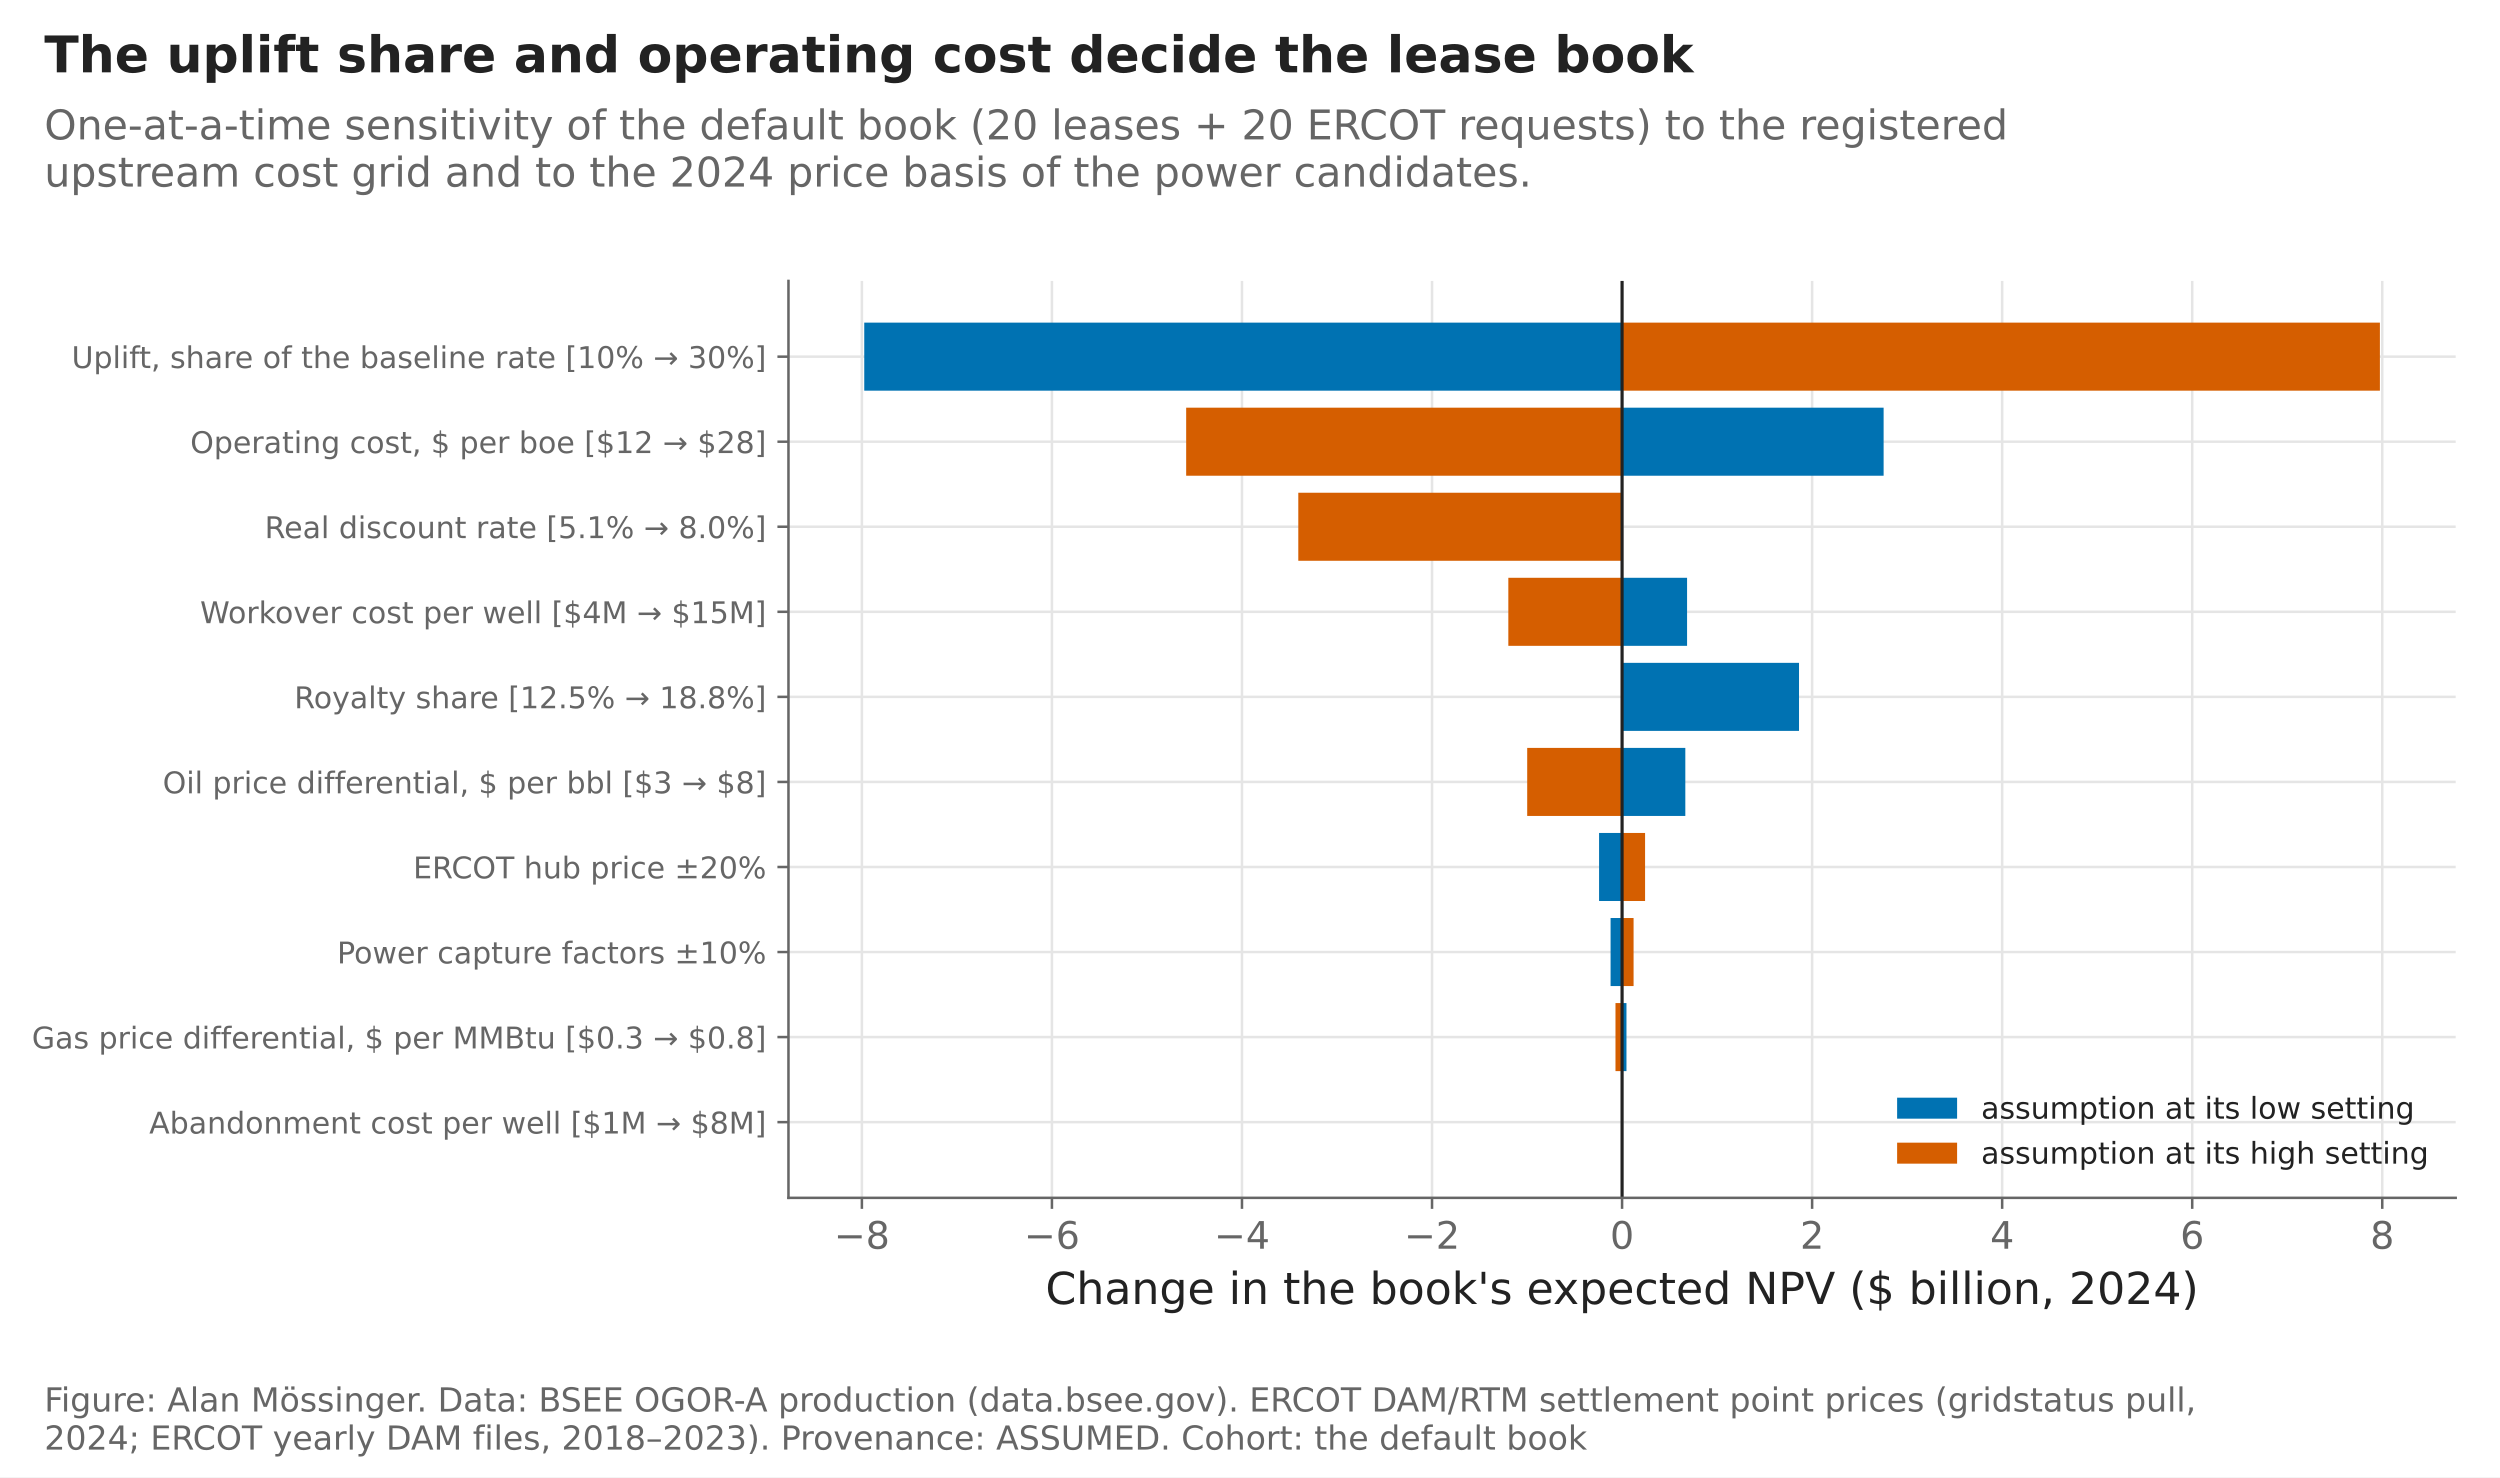
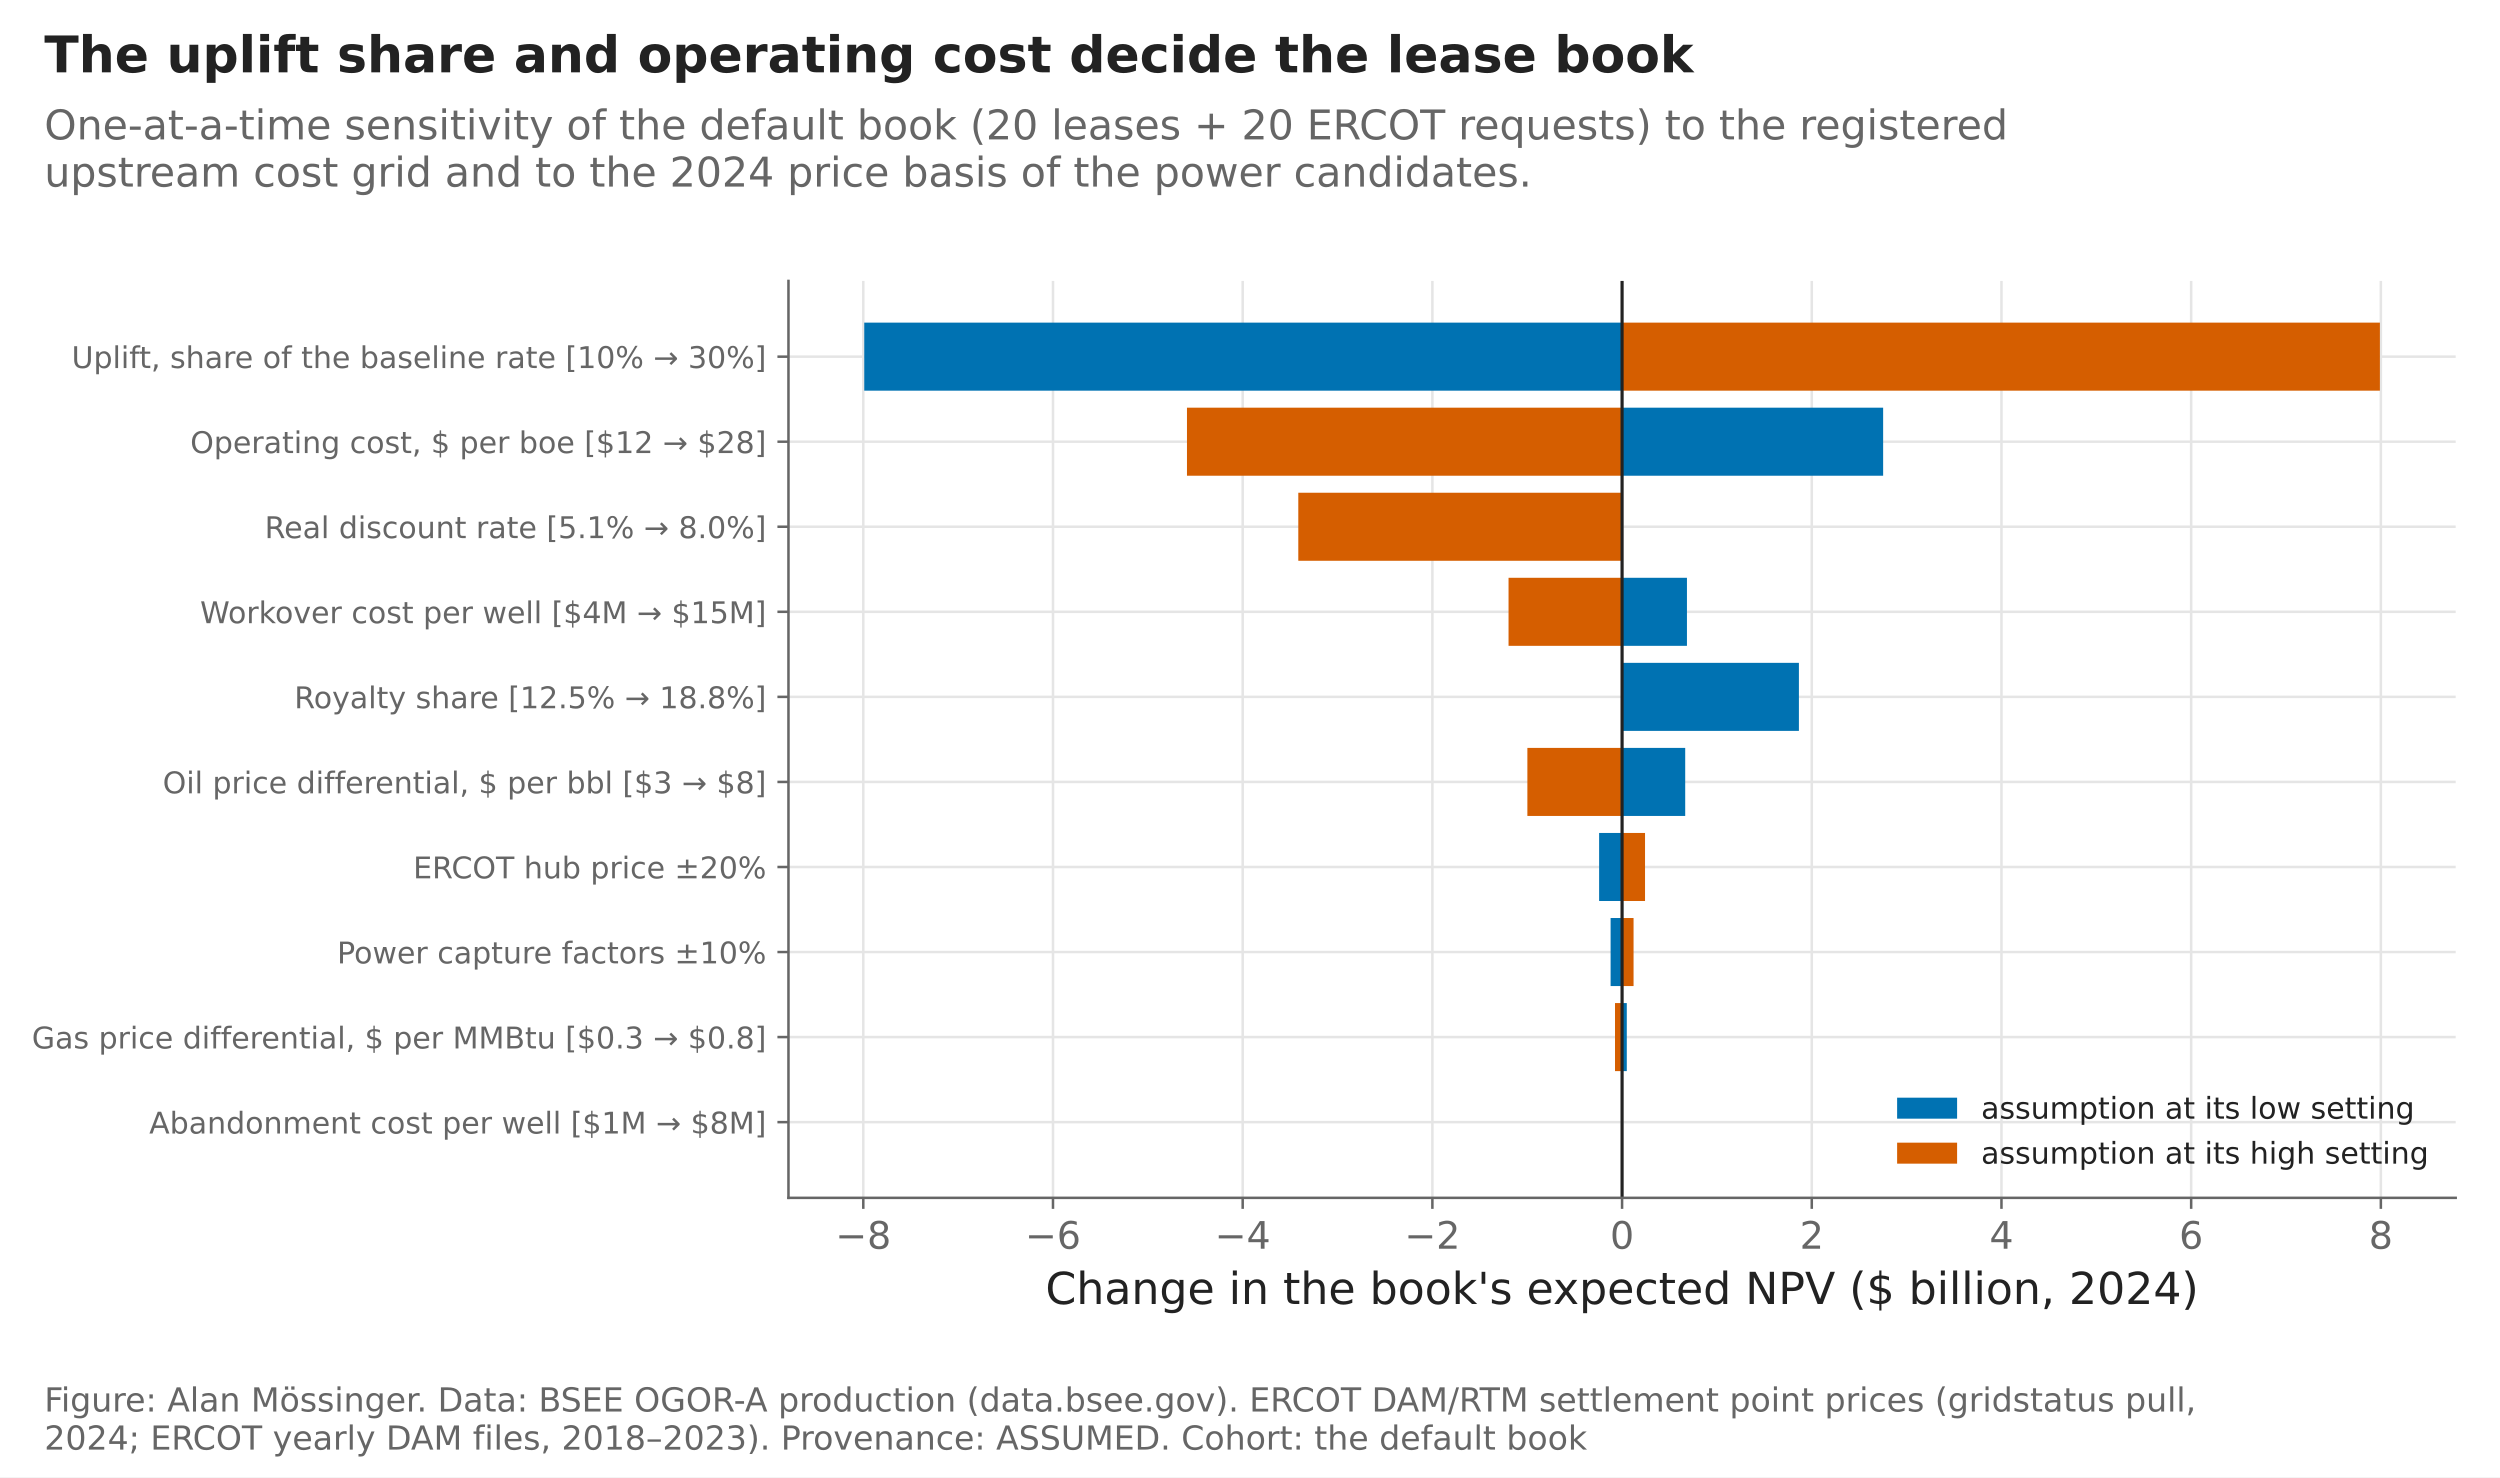
<svg xmlns="http://www.w3.org/2000/svg" xmlns:xlink="http://www.w3.org/1999/xlink" width="792pt" height="468pt" viewBox="0 0 792 468" version="1.1">
  <defs>
    <style type="text/css">*{stroke-linejoin: round; stroke-linecap: butt}</style>
  </defs>
  <g id="figure_1">
    <g id="patch_1">
      <path d="M 0 468  L 792 468  L 792 0  L 0 0  z " style="fill: #ffffff" />
    </g>
    <g id="axes_1">
      <g id="patch_2">
        <path d="M 249.786 379.478  L 777.96 379.478  L 777.96 89.004  L 249.786 89.004  z " style="fill: #ffffff" />
      </g>
      <g id="matplotlib.axis_1">
        <g id="xtick_1">
          <g id="line2d_1">
-             <path d="M 273.047 379.478  L 273.047 89.004  " clip-path="url(#p6faafbdc7a)" style="fill: none; stroke: #e5e5e5; stroke-width: 0.8; stroke-linecap: square" />
+             <path d="M 273.491 379.478  L 273.491 89.004  " clip-path="url(#p6faafbdc7a)" style="fill: none; stroke: #e5e5e5; stroke-width: 0.8; stroke-linecap: square" />
          </g>
          <g id="line2d_2">
            <defs>
              <path id="me00eba5936" d="M 0 0  L 0 3.5  " style="stroke: #666666; stroke-width: 0.8" />
            </defs>
            <g>
-               <use xlink:href="#me00eba5936" x="273.047" y="379.478" style="fill: #666666; stroke: #666666; stroke-width: 0.8" />
+               <use xlink:href="#me00eba5936" x="273.491" y="379.478" style="fill: #666666; stroke: #666666; stroke-width: 0.8" />
            </g>
          </g>
          <g id="text_1">
-             <text style="font-size: 12px; font-family: 'DejaVu Sans', 'Bitstream Vera Sans', 'Computer Modern Sans Serif', 'Lucida Grande', 'Verdana', 'Geneva', 'Lucid', 'Arial', 'Helvetica', 'Avant Garde', sans-serif; text-anchor: middle; fill: #666666" x="273.047" y="395.595" transform="rotate(-0 273.0469 395.5952)">−8</text>
+             <text style="font-size: 12px; font-family: 'DejaVu Sans', 'Bitstream Vera Sans', 'Computer Modern Sans Serif', 'Lucida Grande', 'Verdana', 'Geneva', 'Lucid', 'Arial', 'Helvetica', 'Avant Garde', sans-serif; text-anchor: middle; fill: #666666" x="273.491" y="395.595" transform="rotate(-0 273.4913 395.5952)">−8</text>
          </g>
        </g>
        <g id="xtick_2">
          <g id="line2d_3">
-             <path d="M 333.253 379.478  L 333.253 89.004  " clip-path="url(#p6faafbdc7a)" style="fill: none; stroke: #e5e5e5; stroke-width: 0.8; stroke-linecap: square" />
+             <path d="M 333.587 379.478  L 333.587 89.004  " clip-path="url(#p6faafbdc7a)" style="fill: none; stroke: #e5e5e5; stroke-width: 0.8; stroke-linecap: square" />
          </g>
          <g id="line2d_4">
            <g>
-               <use xlink:href="#me00eba5936" x="333.253" y="379.478" style="fill: #666666; stroke: #666666; stroke-width: 0.8" />
+               <use xlink:href="#me00eba5936" x="333.587" y="379.478" style="fill: #666666; stroke: #666666; stroke-width: 0.8" />
            </g>
          </g>
          <g id="text_2">
-             <text style="font-size: 12px; font-family: 'DejaVu Sans', 'Bitstream Vera Sans', 'Computer Modern Sans Serif', 'Lucida Grande', 'Verdana', 'Geneva', 'Lucid', 'Arial', 'Helvetica', 'Avant Garde', sans-serif; text-anchor: middle; fill: #666666" x="333.253" y="395.595" transform="rotate(-0 333.2535 395.5952)">−6</text>
+             <text style="font-size: 12px; font-family: 'DejaVu Sans', 'Bitstream Vera Sans', 'Computer Modern Sans Serif', 'Lucida Grande', 'Verdana', 'Geneva', 'Lucid', 'Arial', 'Helvetica', 'Avant Garde', sans-serif; text-anchor: middle; fill: #666666" x="333.587" y="395.595" transform="rotate(-0 333.5867 395.5952)">−6</text>
          </g>
        </g>
        <g id="xtick_3">
          <g id="line2d_5">
-             <path d="M 393.46 379.478  L 393.46 89.004  " clip-path="url(#p6faafbdc7a)" style="fill: none; stroke: #e5e5e5; stroke-width: 0.8; stroke-linecap: square" />
+             <path d="M 393.682 379.478  L 393.682 89.004  " clip-path="url(#p6faafbdc7a)" style="fill: none; stroke: #e5e5e5; stroke-width: 0.8; stroke-linecap: square" />
          </g>
          <g id="line2d_6">
            <g>
-               <use xlink:href="#me00eba5936" x="393.46" y="379.478" style="fill: #666666; stroke: #666666; stroke-width: 0.8" />
+               <use xlink:href="#me00eba5936" x="393.682" y="379.478" style="fill: #666666; stroke: #666666; stroke-width: 0.8" />
            </g>
          </g>
          <g id="text_3">
-             <text style="font-size: 12px; font-family: 'DejaVu Sans', 'Bitstream Vera Sans', 'Computer Modern Sans Serif', 'Lucida Grande', 'Verdana', 'Geneva', 'Lucid', 'Arial', 'Helvetica', 'Avant Garde', sans-serif; text-anchor: middle; fill: #666666" x="393.46" y="395.595" transform="rotate(-0 393.46 395.5952)">−4</text>
+             <text style="font-size: 12px; font-family: 'DejaVu Sans', 'Bitstream Vera Sans', 'Computer Modern Sans Serif', 'Lucida Grande', 'Verdana', 'Geneva', 'Lucid', 'Arial', 'Helvetica', 'Avant Garde', sans-serif; text-anchor: middle; fill: #666666" x="393.682" y="395.595" transform="rotate(-0 393.6822 395.5952)">−4</text>
          </g>
        </g>
        <g id="xtick_4">
          <g id="line2d_7">
-             <path d="M 453.667 379.478  L 453.667 89.004  " clip-path="url(#p6faafbdc7a)" style="fill: none; stroke: #e5e5e5; stroke-width: 0.8; stroke-linecap: square" />
+             <path d="M 453.778 379.478  L 453.778 89.004  " clip-path="url(#p6faafbdc7a)" style="fill: none; stroke: #e5e5e5; stroke-width: 0.8; stroke-linecap: square" />
          </g>
          <g id="line2d_8">
            <g>
-               <use xlink:href="#me00eba5936" x="453.667" y="379.478" style="fill: #666666; stroke: #666666; stroke-width: 0.8" />
+               <use xlink:href="#me00eba5936" x="453.778" y="379.478" style="fill: #666666; stroke: #666666; stroke-width: 0.8" />
            </g>
          </g>
          <g id="text_4">
-             <text style="font-size: 12px; font-family: 'DejaVu Sans', 'Bitstream Vera Sans', 'Computer Modern Sans Serif', 'Lucida Grande', 'Verdana', 'Geneva', 'Lucid', 'Arial', 'Helvetica', 'Avant Garde', sans-serif; text-anchor: middle; fill: #666666" x="453.667" y="395.595" transform="rotate(-0 453.6666 395.5952)">−2</text>
+             <text style="font-size: 12px; font-family: 'DejaVu Sans', 'Bitstream Vera Sans', 'Computer Modern Sans Serif', 'Lucida Grande', 'Verdana', 'Geneva', 'Lucid', 'Arial', 'Helvetica', 'Avant Garde', sans-serif; text-anchor: middle; fill: #666666" x="453.778" y="395.595" transform="rotate(-0 453.7777 395.5952)">−2</text>
          </g>
        </g>
        <g id="xtick_5">
          <g id="line2d_9">
            <path d="M 513.873 379.478  L 513.873 89.004  " clip-path="url(#p6faafbdc7a)" style="fill: none; stroke: #e5e5e5; stroke-width: 0.8; stroke-linecap: square" />
          </g>
          <g id="line2d_10">
            <g>
              <use xlink:href="#me00eba5936" x="513.873" y="379.478" style="fill: #666666; stroke: #666666; stroke-width: 0.8" />
            </g>
          </g>
          <g id="text_5">
            <text style="font-size: 12px; font-family: 'DejaVu Sans', 'Bitstream Vera Sans', 'Computer Modern Sans Serif', 'Lucida Grande', 'Verdana', 'Geneva', 'Lucid', 'Arial', 'Helvetica', 'Avant Garde', sans-serif; text-anchor: middle; fill: #666666" x="513.873" y="395.595" transform="rotate(-0 513.8731 395.5952)">0</text>
          </g>
        </g>
        <g id="xtick_6">
          <g id="line2d_11">
-             <path d="M 574.08 379.478  L 574.08 89.004  " clip-path="url(#p6faafbdc7a)" style="fill: none; stroke: #e5e5e5; stroke-width: 0.8; stroke-linecap: square" />
+             <path d="M 573.969 379.478  L 573.969 89.004  " clip-path="url(#p6faafbdc7a)" style="fill: none; stroke: #e5e5e5; stroke-width: 0.8; stroke-linecap: square" />
          </g>
          <g id="line2d_12">
            <g>
-               <use xlink:href="#me00eba5936" x="574.08" y="379.478" style="fill: #666666; stroke: #666666; stroke-width: 0.8" />
+               <use xlink:href="#me00eba5936" x="573.969" y="379.478" style="fill: #666666; stroke: #666666; stroke-width: 0.8" />
            </g>
          </g>
          <g id="text_6">
-             <text style="font-size: 12px; font-family: 'DejaVu Sans', 'Bitstream Vera Sans', 'Computer Modern Sans Serif', 'Lucida Grande', 'Verdana', 'Geneva', 'Lucid', 'Arial', 'Helvetica', 'Avant Garde', sans-serif; text-anchor: middle; fill: #666666" x="574.08" y="395.595" transform="rotate(-0 574.0797 395.5952)">2</text>
+             <text style="font-size: 12px; font-family: 'DejaVu Sans', 'Bitstream Vera Sans', 'Computer Modern Sans Serif', 'Lucida Grande', 'Verdana', 'Geneva', 'Lucid', 'Arial', 'Helvetica', 'Avant Garde', sans-serif; text-anchor: middle; fill: #666666" x="573.969" y="395.595" transform="rotate(-0 573.9686 395.5952)">2</text>
          </g>
        </g>
        <g id="xtick_7">
          <g id="line2d_13">
-             <path d="M 634.286 379.478  L 634.286 89.004  " clip-path="url(#p6faafbdc7a)" style="fill: none; stroke: #e5e5e5; stroke-width: 0.8; stroke-linecap: square" />
+             <path d="M 634.064 379.478  L 634.064 89.004  " clip-path="url(#p6faafbdc7a)" style="fill: none; stroke: #e5e5e5; stroke-width: 0.8; stroke-linecap: square" />
          </g>
          <g id="line2d_14">
            <g>
-               <use xlink:href="#me00eba5936" x="634.286" y="379.478" style="fill: #666666; stroke: #666666; stroke-width: 0.8" />
+               <use xlink:href="#me00eba5936" x="634.064" y="379.478" style="fill: #666666; stroke: #666666; stroke-width: 0.8" />
            </g>
          </g>
          <g id="text_7">
-             <text style="font-size: 12px; font-family: 'DejaVu Sans', 'Bitstream Vera Sans', 'Computer Modern Sans Serif', 'Lucida Grande', 'Verdana', 'Geneva', 'Lucid', 'Arial', 'Helvetica', 'Avant Garde', sans-serif; text-anchor: middle; fill: #666666" x="634.286" y="395.595" transform="rotate(-0 634.2862 395.5952)">4</text>
+             <text style="font-size: 12px; font-family: 'DejaVu Sans', 'Bitstream Vera Sans', 'Computer Modern Sans Serif', 'Lucida Grande', 'Verdana', 'Geneva', 'Lucid', 'Arial', 'Helvetica', 'Avant Garde', sans-serif; text-anchor: middle; fill: #666666" x="634.064" y="395.595" transform="rotate(-0 634.064 395.5952)">4</text>
          </g>
        </g>
        <g id="xtick_8">
          <g id="line2d_15">
-             <path d="M 694.493 379.478  L 694.493 89.004  " clip-path="url(#p6faafbdc7a)" style="fill: none; stroke: #e5e5e5; stroke-width: 0.8; stroke-linecap: square" />
+             <path d="M 694.16 379.478  L 694.16 89.004  " clip-path="url(#p6faafbdc7a)" style="fill: none; stroke: #e5e5e5; stroke-width: 0.8; stroke-linecap: square" />
          </g>
          <g id="line2d_16">
            <g>
-               <use xlink:href="#me00eba5936" x="694.493" y="379.478" style="fill: #666666; stroke: #666666; stroke-width: 0.8" />
+               <use xlink:href="#me00eba5936" x="694.16" y="379.478" style="fill: #666666; stroke: #666666; stroke-width: 0.8" />
            </g>
          </g>
          <g id="text_8">
-             <text style="font-size: 12px; font-family: 'DejaVu Sans', 'Bitstream Vera Sans', 'Computer Modern Sans Serif', 'Lucida Grande', 'Verdana', 'Geneva', 'Lucid', 'Arial', 'Helvetica', 'Avant Garde', sans-serif; text-anchor: middle; fill: #666666" x="694.493" y="395.595" transform="rotate(-0 694.4928 395.5952)">6</text>
+             <text style="font-size: 12px; font-family: 'DejaVu Sans', 'Bitstream Vera Sans', 'Computer Modern Sans Serif', 'Lucida Grande', 'Verdana', 'Geneva', 'Lucid', 'Arial', 'Helvetica', 'Avant Garde', sans-serif; text-anchor: middle; fill: #666666" x="694.16" y="395.595" transform="rotate(-0 694.1595 395.5952)">6</text>
          </g>
        </g>
        <g id="xtick_9">
          <g id="line2d_17">
-             <path d="M 754.699 379.478  L 754.699 89.004  " clip-path="url(#p6faafbdc7a)" style="fill: none; stroke: #e5e5e5; stroke-width: 0.8; stroke-linecap: square" />
+             <path d="M 754.255 379.478  L 754.255 89.004  " clip-path="url(#p6faafbdc7a)" style="fill: none; stroke: #e5e5e5; stroke-width: 0.8; stroke-linecap: square" />
          </g>
          <g id="line2d_18">
            <g>
-               <use xlink:href="#me00eba5936" x="754.699" y="379.478" style="fill: #666666; stroke: #666666; stroke-width: 0.8" />
+               <use xlink:href="#me00eba5936" x="754.255" y="379.478" style="fill: #666666; stroke: #666666; stroke-width: 0.8" />
            </g>
          </g>
          <g id="text_9">
-             <text style="font-size: 12px; font-family: 'DejaVu Sans', 'Bitstream Vera Sans', 'Computer Modern Sans Serif', 'Lucida Grande', 'Verdana', 'Geneva', 'Lucid', 'Arial', 'Helvetica', 'Avant Garde', sans-serif; text-anchor: middle; fill: #666666" x="754.699" y="395.595" transform="rotate(-0 754.6993 395.5952)">8</text>
+             <text style="font-size: 12px; font-family: 'DejaVu Sans', 'Bitstream Vera Sans', 'Computer Modern Sans Serif', 'Lucida Grande', 'Verdana', 'Geneva', 'Lucid', 'Arial', 'Helvetica', 'Avant Garde', sans-serif; text-anchor: middle; fill: #666666" x="754.255" y="395.595" transform="rotate(-0 754.255 395.5952)">8</text>
          </g>
        </g>
        <g id="text_10">
          <text style="font-size: 14px; font-family: 'DejaVu Sans', 'Bitstream Vera Sans', 'Computer Modern Sans Serif', 'Lucida Grande', 'Verdana', 'Geneva', 'Lucid', 'Arial', 'Helvetica', 'Avant Garde', sans-serif; text-anchor: middle; fill: #222222" x="513.873" y="413.116" transform="rotate(-0 513.8731 413.1158)">Change in the book's expected NPV ($ billion, 2024)</text>
        </g>
      </g>
      <g id="matplotlib.axis_2">
        <g id="ytick_1">
          <g id="line2d_19">
            <path d="M 249.786 355.496  L 777.96 355.496  " clip-path="url(#p6faafbdc7a)" style="fill: none; stroke: #e5e5e5; stroke-width: 0.8; stroke-linecap: square" />
          </g>
          <g id="line2d_20">
            <defs>
              <path id="mce5acbc380" d="M 0 0  L -3.5 0  " style="stroke: #666666; stroke-width: 0.8" />
            </defs>
            <g>
              <use xlink:href="#mce5acbc380" x="249.786" y="355.496" style="fill: #666666; stroke: #666666; stroke-width: 0.8" />
            </g>
          </g>
          <g id="text_11">
            <text style="font-size: 9.5px; font-family: 'DejaVu Sans', 'Bitstream Vera Sans', 'Computer Modern Sans Serif', 'Lucida Grande', 'Verdana', 'Geneva', 'Lucid', 'Arial', 'Helvetica', 'Avant Garde', sans-serif; text-anchor: end; fill: #666666" x="242.786" y="359.106" transform="rotate(-0 242.7862 359.1056)">Abandonment cost per well  [$1M → $8M]</text>
          </g>
        </g>
        <g id="ytick_2">
          <g id="line2d_21">
            <path d="M 249.786 328.551  L 777.96 328.551  " clip-path="url(#p6faafbdc7a)" style="fill: none; stroke: #e5e5e5; stroke-width: 0.8; stroke-linecap: square" />
          </g>
          <g id="line2d_22">
            <g>
              <use xlink:href="#mce5acbc380" x="249.786" y="328.551" style="fill: #666666; stroke: #666666; stroke-width: 0.8" />
            </g>
          </g>
          <g id="text_12">
            <text style="font-size: 9.5px; font-family: 'DejaVu Sans', 'Bitstream Vera Sans', 'Computer Modern Sans Serif', 'Lucida Grande', 'Verdana', 'Geneva', 'Lucid', 'Arial', 'Helvetica', 'Avant Garde', sans-serif; text-anchor: end; fill: #666666" x="242.786" y="332.16" transform="rotate(-0 242.7862 332.16)">Gas price differential, $ per MMBtu  [$0.3 → $0.8]</text>
          </g>
        </g>
        <g id="ytick_3">
          <g id="line2d_23">
            <path d="M 249.786 301.605  L 777.96 301.605  " clip-path="url(#p6faafbdc7a)" style="fill: none; stroke: #e5e5e5; stroke-width: 0.8; stroke-linecap: square" />
          </g>
          <g id="line2d_24">
            <g>
              <use xlink:href="#mce5acbc380" x="249.786" y="301.605" style="fill: #666666; stroke: #666666; stroke-width: 0.8" />
            </g>
          </g>
          <g id="text_13">
            <text style="font-size: 9.5px; font-family: 'DejaVu Sans', 'Bitstream Vera Sans', 'Computer Modern Sans Serif', 'Lucida Grande', 'Verdana', 'Geneva', 'Lucid', 'Arial', 'Helvetica', 'Avant Garde', sans-serif; text-anchor: end; fill: #666666" x="242.786" y="305.214" transform="rotate(-0 242.7862 305.2144)">Power capture factors ±10%</text>
          </g>
        </g>
        <g id="ytick_4">
          <g id="line2d_25">
            <path d="M 249.786 274.659  L 777.96 274.659  " clip-path="url(#p6faafbdc7a)" style="fill: none; stroke: #e5e5e5; stroke-width: 0.8; stroke-linecap: square" />
          </g>
          <g id="line2d_26">
            <g>
              <use xlink:href="#mce5acbc380" x="249.786" y="274.659" style="fill: #666666; stroke: #666666; stroke-width: 0.8" />
            </g>
          </g>
          <g id="text_14">
            <text style="font-size: 9.5px; font-family: 'DejaVu Sans', 'Bitstream Vera Sans', 'Computer Modern Sans Serif', 'Lucida Grande', 'Verdana', 'Geneva', 'Lucid', 'Arial', 'Helvetica', 'Avant Garde', sans-serif; text-anchor: end; fill: #666666" x="242.786" y="278.269" transform="rotate(-0 242.7862 278.2687)">ERCOT hub price ±20%</text>
          </g>
        </g>
        <g id="ytick_5">
          <g id="line2d_27">
            <path d="M 249.786 247.714  L 777.96 247.714  " clip-path="url(#p6faafbdc7a)" style="fill: none; stroke: #e5e5e5; stroke-width: 0.8; stroke-linecap: square" />
          </g>
          <g id="line2d_28">
            <g>
              <use xlink:href="#mce5acbc380" x="249.786" y="247.714" style="fill: #666666; stroke: #666666; stroke-width: 0.8" />
            </g>
          </g>
          <g id="text_15">
            <text style="font-size: 9.5px; font-family: 'DejaVu Sans', 'Bitstream Vera Sans', 'Computer Modern Sans Serif', 'Lucida Grande', 'Verdana', 'Geneva', 'Lucid', 'Arial', 'Helvetica', 'Avant Garde', sans-serif; text-anchor: end; fill: #666666" x="242.786" y="251.323" transform="rotate(-0 242.7862 251.3231)">Oil price differential, $ per bbl  [$3 → $8]</text>
          </g>
        </g>
        <g id="ytick_6">
          <g id="line2d_29">
            <path d="M 249.786 220.768  L 777.96 220.768  " clip-path="url(#p6faafbdc7a)" style="fill: none; stroke: #e5e5e5; stroke-width: 0.8; stroke-linecap: square" />
          </g>
          <g id="line2d_30">
            <g>
              <use xlink:href="#mce5acbc380" x="249.786" y="220.768" style="fill: #666666; stroke: #666666; stroke-width: 0.8" />
            </g>
          </g>
          <g id="text_16">
            <text style="font-size: 9.5px; font-family: 'DejaVu Sans', 'Bitstream Vera Sans', 'Computer Modern Sans Serif', 'Lucida Grande', 'Verdana', 'Geneva', 'Lucid', 'Arial', 'Helvetica', 'Avant Garde', sans-serif; text-anchor: end; fill: #666666" x="242.786" y="224.377" transform="rotate(-0 242.7862 224.3774)">Royalty share  [12.5% → 18.8%]</text>
          </g>
        </g>
        <g id="ytick_7">
          <g id="line2d_31">
            <path d="M 249.786 193.823  L 777.96 193.823  " clip-path="url(#p6faafbdc7a)" style="fill: none; stroke: #e5e5e5; stroke-width: 0.8; stroke-linecap: square" />
          </g>
          <g id="line2d_32">
            <g>
              <use xlink:href="#mce5acbc380" x="249.786" y="193.823" style="fill: #666666; stroke: #666666; stroke-width: 0.8" />
            </g>
          </g>
          <g id="text_17">
            <text style="font-size: 9.5px; font-family: 'DejaVu Sans', 'Bitstream Vera Sans', 'Computer Modern Sans Serif', 'Lucida Grande', 'Verdana', 'Geneva', 'Lucid', 'Arial', 'Helvetica', 'Avant Garde', sans-serif; text-anchor: end; fill: #666666" x="242.786" y="197.432" transform="rotate(-0 242.7862 197.4318)">Workover cost per well  [$4M → $15M]</text>
          </g>
        </g>
        <g id="ytick_8">
          <g id="line2d_33">
            <path d="M 249.786 166.877  L 777.96 166.877  " clip-path="url(#p6faafbdc7a)" style="fill: none; stroke: #e5e5e5; stroke-width: 0.8; stroke-linecap: square" />
          </g>
          <g id="line2d_34">
            <g>
              <use xlink:href="#mce5acbc380" x="249.786" y="166.877" style="fill: #666666; stroke: #666666; stroke-width: 0.8" />
            </g>
          </g>
          <g id="text_18">
            <text style="font-size: 9.5px; font-family: 'DejaVu Sans', 'Bitstream Vera Sans', 'Computer Modern Sans Serif', 'Lucida Grande', 'Verdana', 'Geneva', 'Lucid', 'Arial', 'Helvetica', 'Avant Garde', sans-serif; text-anchor: end; fill: #666666" x="242.786" y="170.486" transform="rotate(-0 242.7862 170.4862)">Real discount rate  [5.1% → 8.0%]</text>
          </g>
        </g>
        <g id="ytick_9">
          <g id="line2d_35">
            <path d="M 249.786 139.931  L 777.96 139.931  " clip-path="url(#p6faafbdc7a)" style="fill: none; stroke: #e5e5e5; stroke-width: 0.8; stroke-linecap: square" />
          </g>
          <g id="line2d_36">
            <g>
              <use xlink:href="#mce5acbc380" x="249.786" y="139.931" style="fill: #666666; stroke: #666666; stroke-width: 0.8" />
            </g>
          </g>
          <g id="text_19">
            <text style="font-size: 9.5px; font-family: 'DejaVu Sans', 'Bitstream Vera Sans', 'Computer Modern Sans Serif', 'Lucida Grande', 'Verdana', 'Geneva', 'Lucid', 'Arial', 'Helvetica', 'Avant Garde', sans-serif; text-anchor: end; fill: #666666" x="242.786" y="143.541" transform="rotate(-0 242.7862 143.5405)">Operating cost, $ per boe  [$12 → $28]</text>
          </g>
        </g>
        <g id="ytick_10">
          <g id="line2d_37">
            <path d="M 249.786 112.986  L 777.96 112.986  " clip-path="url(#p6faafbdc7a)" style="fill: none; stroke: #e5e5e5; stroke-width: 0.8; stroke-linecap: square" />
          </g>
          <g id="line2d_38">
            <g>
              <use xlink:href="#mce5acbc380" x="249.786" y="112.986" style="fill: #666666; stroke: #666666; stroke-width: 0.8" />
            </g>
          </g>
          <g id="text_20">
            <text style="font-size: 9.5px; font-family: 'DejaVu Sans', 'Bitstream Vera Sans', 'Computer Modern Sans Serif', 'Lucida Grande', 'Verdana', 'Geneva', 'Lucid', 'Arial', 'Helvetica', 'Avant Garde', sans-serif; text-anchor: end; fill: #666666" x="242.786" y="116.595" transform="rotate(-0 242.7862 116.5949)">Uplift, share of the baseline rate  [10% → 30%]</text>
          </g>
        </g>
      </g>
      <g id="patch_3">
        <path d="M 513.873 366.275  L 513.873 366.275  L 513.873 344.718  L 513.873 344.718  z " clip-path="url(#p6faafbdc7a)" style="fill: #0072b2" />
      </g>
      <g id="patch_4">
-         <path d="M 513.873 339.329  L 515.264 339.329  L 515.264 317.772  L 513.873 317.772  z " clip-path="url(#p6faafbdc7a)" style="fill: #0072b2" />
+         <path d="M 513.873 339.329  L 515.366 339.329  L 515.366 317.772  L 513.873 317.772  z " clip-path="url(#p6faafbdc7a)" style="fill: #0072b2" />
      </g>
      <g id="patch_5">
-         <path d="M 513.873 312.383  L 510.23 312.383  L 510.23 290.827  L 513.873 290.827  z " clip-path="url(#p6faafbdc7a)" style="fill: #0072b2" />
+         <path d="M 513.873 312.383  L 510.237 312.383  L 510.237 290.827  L 513.873 290.827  z " clip-path="url(#p6faafbdc7a)" style="fill: #0072b2" />
      </g>
      <g id="patch_6">
-         <path d="M 513.873 285.438  L 506.586 285.438  L 506.586 263.881  L 513.873 263.881  z " clip-path="url(#p6faafbdc7a)" style="fill: #0072b2" />
+         <path d="M 513.873 285.438  L 506.6 285.438  L 506.6 263.881  L 513.873 263.881  z " clip-path="url(#p6faafbdc7a)" style="fill: #0072b2" />
      </g>
      <g id="patch_7">
-         <path d="M 513.873 258.492  L 533.91 258.492  L 533.91 236.936  L 513.873 236.936  z " clip-path="url(#p6faafbdc7a)" style="fill: #0072b2" />
+         <path d="M 513.873 258.492  L 533.873 258.492  L 533.873 236.936  L 513.873 236.936  z " clip-path="url(#p6faafbdc7a)" style="fill: #0072b2" />
      </g>
      <g id="patch_8">
-         <path d="M 513.873 231.546  L 569.929 231.546  L 569.929 209.99  L 513.873 209.99  z " clip-path="url(#p6faafbdc7a)" style="fill: #0072b2" />
+         <path d="M 513.873 231.546  L 569.894 231.546  L 569.894 209.99  L 513.873 209.99  z " clip-path="url(#p6faafbdc7a)" style="fill: #0072b2" />
      </g>
      <g id="patch_9">
-         <path d="M 513.873 204.601  L 534.464 204.601  L 534.464 183.044  L 513.873 183.044  z " clip-path="url(#p6faafbdc7a)" style="fill: #0072b2" />
+         <path d="M 513.873 204.601  L 534.426 204.601  L 534.426 183.044  L 513.873 183.044  z " clip-path="url(#p6faafbdc7a)" style="fill: #0072b2" />
      </g>
      <g id="patch_10">
        <path d="M 513.873 177.655  L 513.873 177.655  L 513.873 156.099  L 513.873 156.099  z " clip-path="url(#p6faafbdc7a)" style="fill: #0072b2" />
      </g>
      <g id="patch_11">
-         <path d="M 513.873 150.71  L 596.73 150.71  L 596.73 129.153  L 513.873 129.153  z " clip-path="url(#p6faafbdc7a)" style="fill: #0072b2" />
+         <path d="M 513.873 150.71  L 596.578 150.71  L 596.578 129.153  L 513.873 129.153  z " clip-path="url(#p6faafbdc7a)" style="fill: #0072b2" />
      </g>
      <g id="patch_12">
        <path d="M 513.873 123.764  L 273.794 123.764  L 273.794 102.207  L 513.873 102.207  z " clip-path="url(#p6faafbdc7a)" style="fill: #0072b2" />
      </g>
      <g id="patch_13">
        <path d="M 513.873 366.275  L 513.873 366.275  L 513.873 344.718  L 513.873 344.718  z " clip-path="url(#p6faafbdc7a)" style="fill: #d55e00" />
      </g>
      <g id="patch_14">
-         <path d="M 513.873 339.329  L 511.787 339.329  L 511.787 317.772  L 513.873 317.772  z " clip-path="url(#p6faafbdc7a)" style="fill: #d55e00" />
+         <path d="M 513.873 339.329  L 511.634 339.329  L 511.634 317.772  L 513.873 317.772  z " clip-path="url(#p6faafbdc7a)" style="fill: #d55e00" />
      </g>
      <g id="patch_15">
-         <path d="M 513.873 312.383  L 517.516 312.383  L 517.516 290.827  L 513.873 290.827  z " clip-path="url(#p6faafbdc7a)" style="fill: #d55e00" />
+         <path d="M 513.873 312.383  L 517.51 312.383  L 517.51 290.827  L 513.873 290.827  z " clip-path="url(#p6faafbdc7a)" style="fill: #d55e00" />
      </g>
      <g id="patch_16">
-         <path d="M 513.873 285.438  L 521.16 285.438  L 521.16 263.881  L 513.873 263.881  z " clip-path="url(#p6faafbdc7a)" style="fill: #d55e00" />
+         <path d="M 513.873 285.438  L 521.146 285.438  L 521.146 263.881  L 513.873 263.881  z " clip-path="url(#p6faafbdc7a)" style="fill: #d55e00" />
      </g>
      <g id="patch_17">
-         <path d="M 513.873 258.492  L 483.817 258.492  L 483.817 236.936  L 513.873 236.936  z " clip-path="url(#p6faafbdc7a)" style="fill: #d55e00" />
+         <path d="M 513.873 258.492  L 483.873 258.492  L 483.873 236.936  L 513.873 236.936  z " clip-path="url(#p6faafbdc7a)" style="fill: #d55e00" />
      </g>
      <g id="patch_18">
        <path d="M 513.873 231.546  L 513.873 231.546  L 513.873 209.99  L 513.873 209.99  z " clip-path="url(#p6faafbdc7a)" style="fill: #d55e00" />
      </g>
      <g id="patch_19">
-         <path d="M 513.873 204.601  L 477.84 204.601  L 477.84 183.044  L 513.873 183.044  z " clip-path="url(#p6faafbdc7a)" style="fill: #d55e00" />
+         <path d="M 513.873 204.601  L 477.906 204.601  L 477.906 183.044  L 513.873 183.044  z " clip-path="url(#p6faafbdc7a)" style="fill: #d55e00" />
      </g>
      <g id="patch_20">
-         <path d="M 513.873 177.655  L 411.301 177.655  L 411.301 156.099  L 513.873 156.099  z " clip-path="url(#p6faafbdc7a)" style="fill: #d55e00" />
+         <path d="M 513.873 177.655  L 411.3 177.655  L 411.3 156.099  L 513.873 156.099  z " clip-path="url(#p6faafbdc7a)" style="fill: #d55e00" />
      </g>
      <g id="patch_21">
-         <path d="M 513.873 150.71  L 375.778 150.71  L 375.778 129.153  L 513.873 129.153  z " clip-path="url(#p6faafbdc7a)" style="fill: #d55e00" />
+         <path d="M 513.873 150.71  L 376.032 150.71  L 376.032 129.153  L 513.873 129.153  z " clip-path="url(#p6faafbdc7a)" style="fill: #d55e00" />
      </g>
      <g id="patch_22">
        <path d="M 513.873 123.764  L 753.952 123.764  L 753.952 102.207  L 513.873 102.207  z " clip-path="url(#p6faafbdc7a)" style="fill: #d55e00" />
      </g>
      <g id="line2d_39">
        <path d="M 513.873 379.478  L 513.873 89.004  " clip-path="url(#p6faafbdc7a)" style="fill: none; stroke: #222222; stroke-linecap: square" />
      </g>
      <g id="patch_23">
        <path d="M 249.786 379.478  L 249.786 89.004  " style="fill: none; stroke: #666666; stroke-width: 0.8; stroke-linejoin: miter; stroke-linecap: square" />
      </g>
      <g id="patch_24">
        <path d="M 249.786 379.478  L 777.96 379.478  " style="fill: none; stroke: #666666; stroke-width: 0.8; stroke-linejoin: miter; stroke-linecap: square" />
      </g>
      <g id="legend_1">
        <g id="patch_25">
          <path d="M 601.008 354.395  L 620.008 354.395  L 620.008 347.745  L 601.008 347.745  z " style="fill: #0072b2" />
        </g>
        <g id="text_21">
          <text style="font-size: 9.5px; font-family: 'DejaVu Sans', 'Bitstream Vera Sans', 'Computer Modern Sans Serif', 'Lucida Grande', 'Verdana', 'Geneva', 'Lucid', 'Arial', 'Helvetica', 'Avant Garde', sans-serif; text-anchor: start; fill: #222222" x="627.608" y="354.395" transform="rotate(-0 627.6077 354.395)">assumption at its low setting</text>
        </g>
        <g id="patch_26">
          <path d="M 601.008 368.646  L 620.008 368.646  L 620.008 361.996  L 601.008 361.996  z " style="fill: #d55e00" />
        </g>
        <g id="text_22">
          <text style="font-size: 9.5px; font-family: 'DejaVu Sans', 'Bitstream Vera Sans', 'Computer Modern Sans Serif', 'Lucida Grande', 'Verdana', 'Geneva', 'Lucid', 'Arial', 'Helvetica', 'Avant Garde', sans-serif; text-anchor: start; fill: #222222" x="627.608" y="368.646" transform="rotate(-0 627.6077 368.6458)">assumption at its high setting</text>
        </g>
      </g>
    </g>
    <g id="text_23">
      <text style="font-weight: 700; font-size: 16px; font-family: 'DejaVu Sans', 'Bitstream Vera Sans', 'Computer Modern Sans Serif', 'Lucida Grande', 'Verdana', 'Geneva', 'Lucid', 'Arial', 'Helvetica', 'Avant Garde', sans-serif; text-anchor: start; fill: #222222" x="14.04" y="22.913" transform="rotate(-0 14.04 22.9125)">The uplift share and operating cost decide the lease book</text>
    </g>
    <g id="text_24">
      <text style="font-size: 13px; font-family: 'DejaVu Sans', 'Bitstream Vera Sans', 'Computer Modern Sans Serif', 'Lucida Grande', 'Verdana', 'Geneva', 'Lucid', 'Arial', 'Helvetica', 'Avant Garde', sans-serif; fill: #666666" transform="translate(14.04 44.16619)">One-at-a-time sensitivity of the default book (20 leases + 20 ERCOT requests) to the registered</text>
      <text style="font-size: 13px; font-family: 'DejaVu Sans', 'Bitstream Vera Sans', 'Computer Modern Sans Serif', 'Lucida Grande', 'Verdana', 'Geneva', 'Lucid', 'Arial', 'Helvetica', 'Avant Garde', sans-serif; fill: #666666" transform="translate(14.04 59.11619)">upstream cost grid and to the 2024 price basis of the power candidates.</text>
    </g>
    <g id="text_25">
      <text style="font-size: 10.5px; font-family: 'DejaVu Sans', 'Bitstream Vera Sans', 'Computer Modern Sans Serif', 'Lucida Grande', 'Verdana', 'Geneva', 'Lucid', 'Arial', 'Helvetica', 'Avant Garde', sans-serif; fill: #666666" transform="translate(14.04 447.1688)">Figure: Alan Mössinger. Data: BSEE OGOR-A production (data.bsee.gov). ERCOT DAM/RTM settlement point prices (gridstatus pull,</text>
      <text style="font-size: 10.5px; font-family: 'DejaVu Sans', 'Bitstream Vera Sans', 'Computer Modern Sans Serif', 'Lucida Grande', 'Verdana', 'Geneva', 'Lucid', 'Arial', 'Helvetica', 'Avant Garde', sans-serif; fill: #666666" transform="translate(14.04 459.2438)">2024; ERCOT yearly DAM files, 2018–2023). Provenance: ASSUMED. Cohort: the default book</text>
    </g>
  </g>
  <defs>
    <clipPath id="p6faafbdc7a">
      <rect x="249.786" y="89.004" width="528.174" height="290.474" />
    </clipPath>
  </defs>
</svg>
